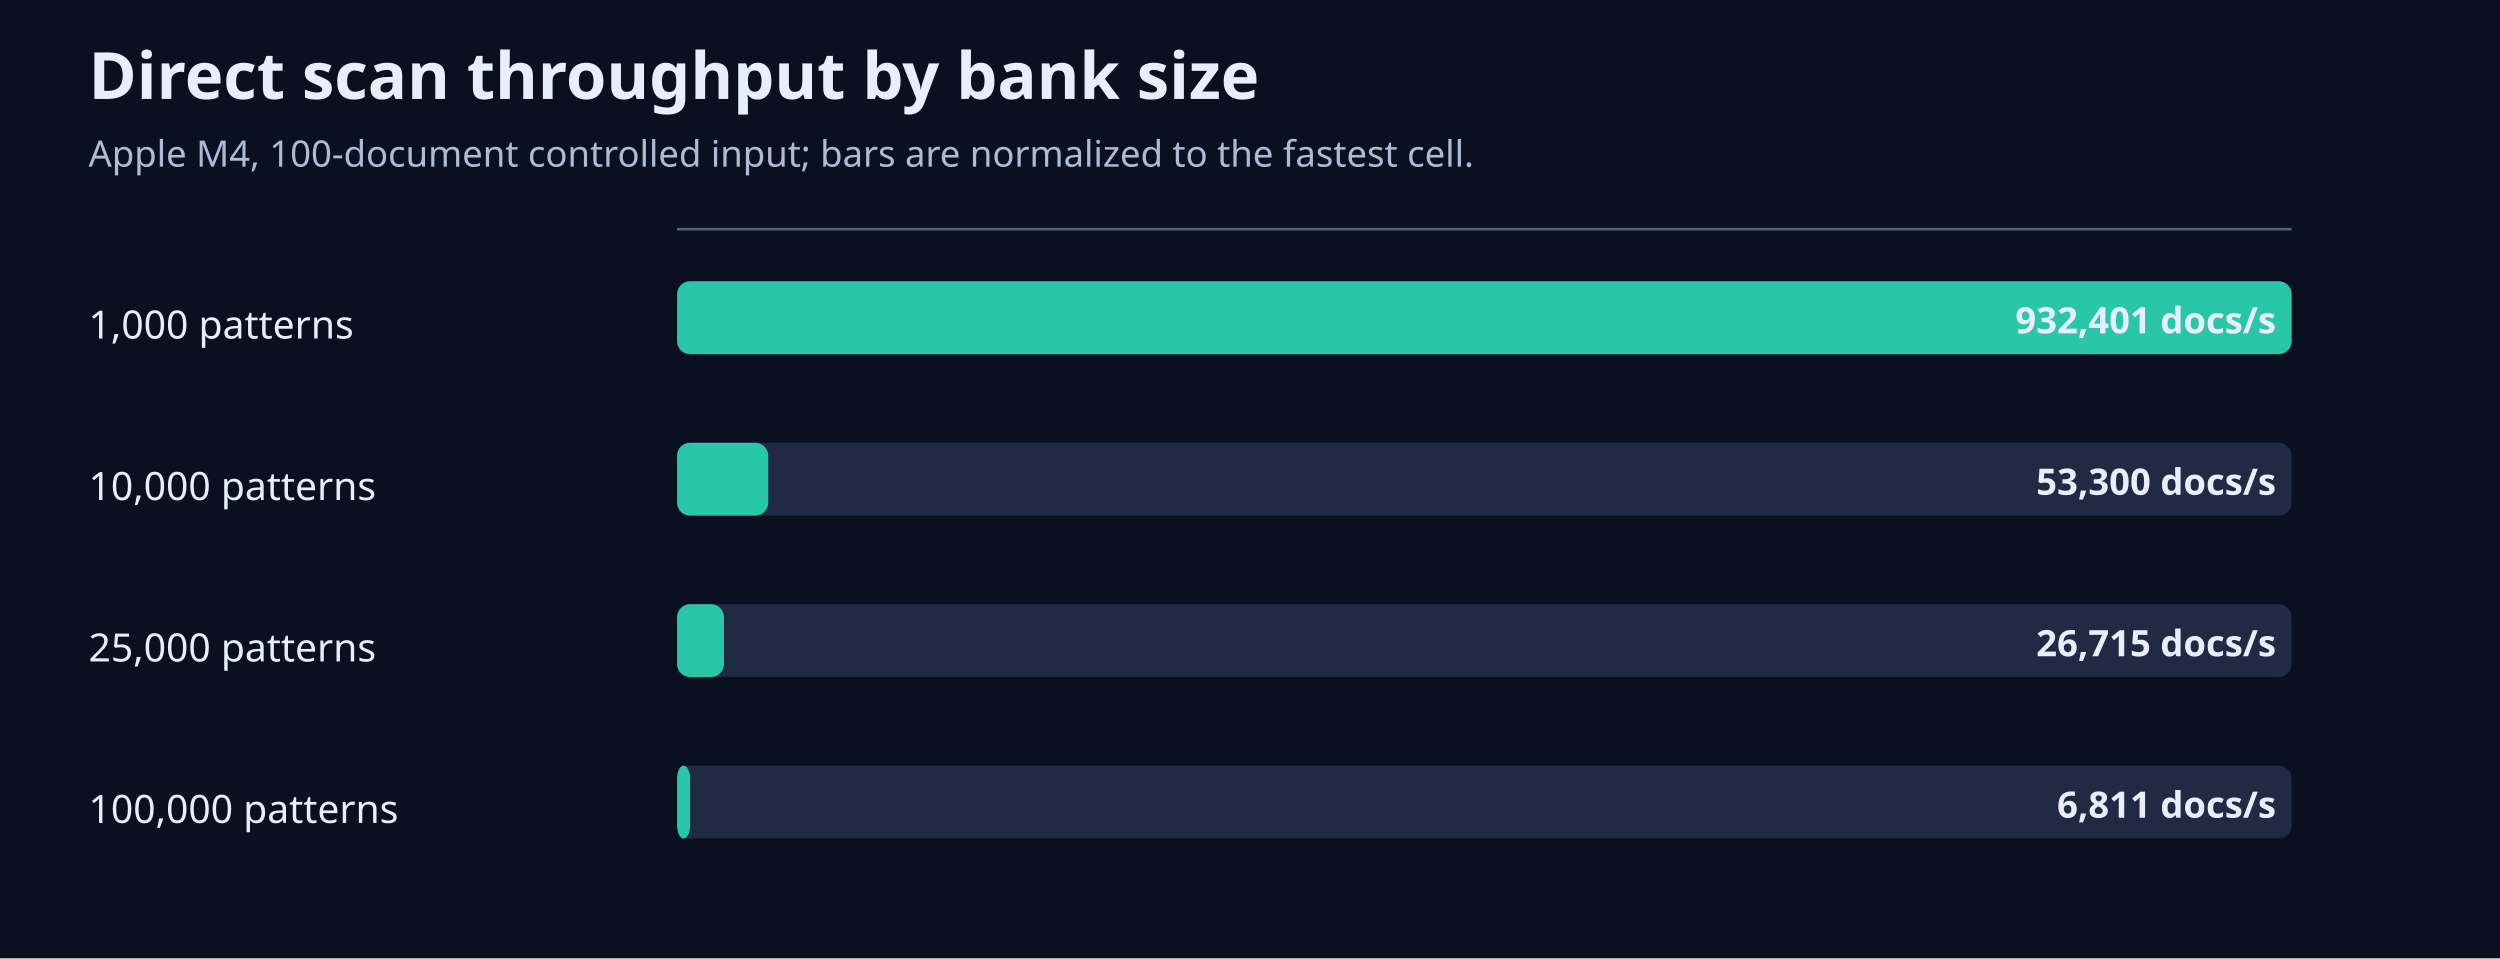
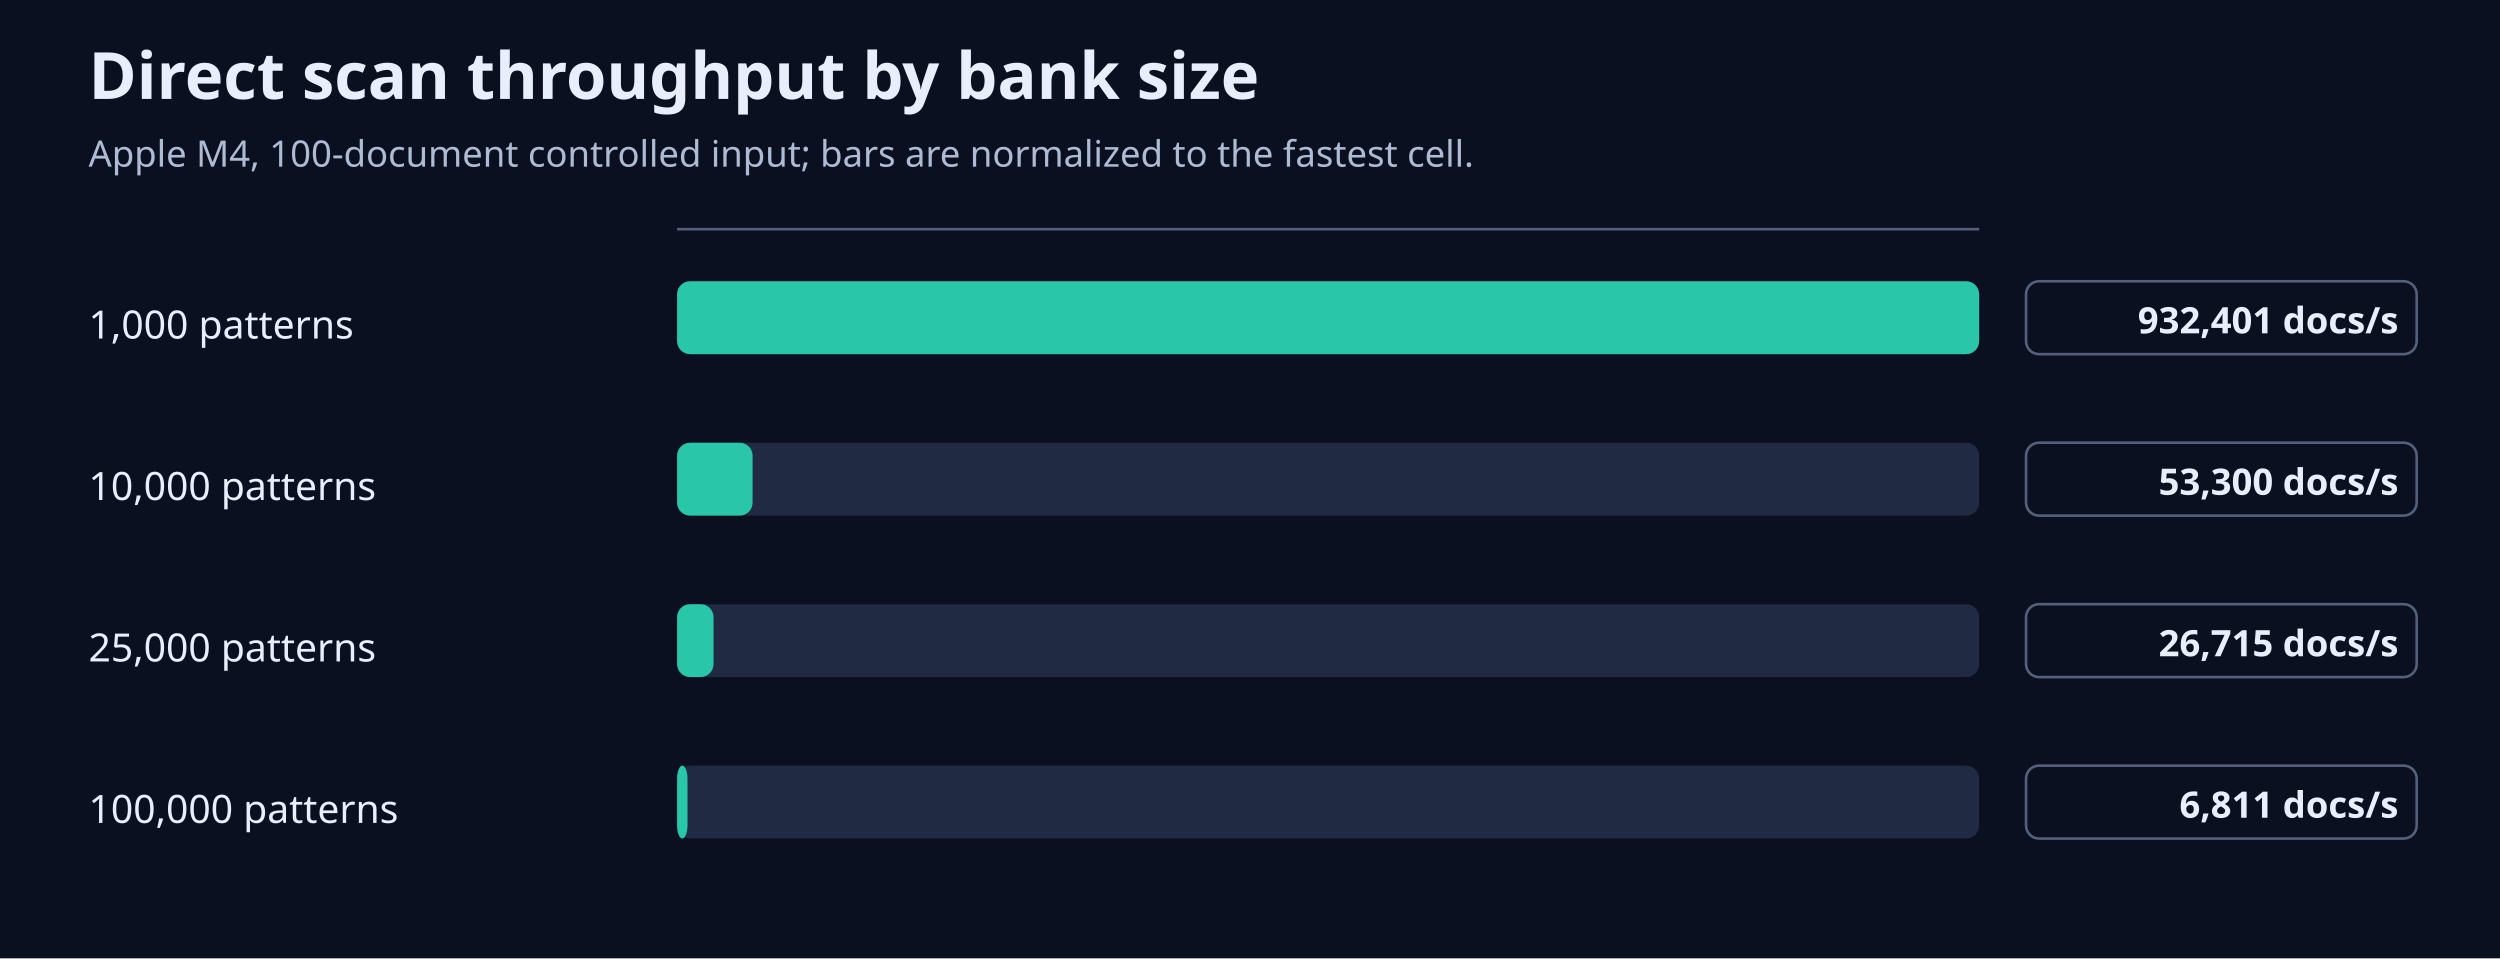
<svg xmlns="http://www.w3.org/2000/svg" viewBox="0 0 960 368" role="img" aria-labelledby="title desc">
  <rect width="100%" height="100%" fill="#0b1020" />
-   <style>text{font-family:ui-sans-serif,system-ui,sans-serif;fill:#e8eefc}.title{font-size:25px;font-weight:700}.sub{font-size:14px;fill:#aebbd4}.label{font-size:15px}.value{font-size:14px;font-weight:700}.axis{stroke:#53617d;stroke-width:1}.threshold{stroke:#f7c948;stroke-width:3}</style>
+   <style>text{font-family:ui-sans-serif,system-ui,sans-serif;fill:#e8eefc}.title{font-size:25px;font-weight:700}.sub{font-size:14px;fill:#aebbd4}.label{font-size:15px}.value{font-size:14px;font-weight:700}.value-bg{fill:#0b1020;stroke:#53617d;stroke-width:1}.axis{stroke:#53617d;stroke-width:1}.threshold{stroke:#f7c948;stroke-width:3}</style>
  <text class="title" x="34" y="38">Direct scan throughput by bank size</text>
  <text class="sub" x="34" y="64">Apple M4, 100-document controlled input; bars are normalized to the fastest cell.</text>
-   <line class="axis" x1="260" y1="88" x2="880" y2="88" />
+   <line class="axis" x1="260" y1="88" x2="760" y2="88" />
  <text class="label" x="34" y="130">1,000 patterns</text>
-   <rect x="260" y="108" width="620" height="28" rx="5" fill="#202a42" />
-   <rect x="260" y="108" width="620" height="28" rx="5" fill="#29c7a9" />
-   <text class="value" x="874" y="128" text-anchor="end">932,401 docs/s</text>
+   <rect x="260" y="108" width="500" height="28" rx="5" fill="#202a42" />
+   <rect x="260" y="108" width="500" height="28" rx="5" fill="#29c7a9" />
+   <rect class="value-bg" x="778" y="108" width="150" height="28" rx="5" />
+   <text class="value" x="921" y="128" text-anchor="end">932,401 docs/s</text>
  <text class="label" x="34" y="192">10,000 patterns</text>
-   <rect x="260" y="170" width="620" height="28" rx="5" fill="#202a42" />
-   <rect x="260" y="170" width="35" height="28" rx="5" fill="#29c7a9" />
-   <text class="value" x="874" y="190" text-anchor="end">53,300 docs/s</text>
+   <rect x="260" y="170" width="500" height="28" rx="5" fill="#202a42" />
+   <rect x="260" y="170" width="29" height="28" rx="5" fill="#29c7a9" />
+   <rect class="value-bg" x="778" y="170" width="150" height="28" rx="5" />
+   <text class="value" x="921" y="190" text-anchor="end">53,300 docs/s</text>
  <text class="label" x="34" y="254">25,000 patterns</text>
-   <rect x="260" y="232" width="620" height="28" rx="5" fill="#202a42" />
-   <rect x="260" y="232" width="18" height="28" rx="5" fill="#29c7a9" />
-   <text class="value" x="874" y="252" text-anchor="end">26,715 docs/s</text>
+   <rect x="260" y="232" width="500" height="28" rx="5" fill="#202a42" />
+   <rect x="260" y="232" width="14" height="28" rx="5" fill="#29c7a9" />
+   <rect class="value-bg" x="778" y="232" width="150" height="28" rx="5" />
+   <text class="value" x="921" y="252" text-anchor="end">26,715 docs/s</text>
  <text class="label" x="34" y="316">100,000 patterns</text>
-   <rect x="260" y="294" width="620" height="28" rx="5" fill="#202a42" />
-   <rect x="260" y="294" width="5" height="28" rx="5" fill="#29c7a9" />
-   <text class="value" x="874" y="314" text-anchor="end">6,811 docs/s</text>
+   <rect x="260" y="294" width="500" height="28" rx="5" fill="#202a42" />
+   <rect x="260" y="294" width="4" height="28" rx="5" fill="#29c7a9" />
+   <rect class="value-bg" x="778" y="294" width="150" height="28" rx="5" />
+   <text class="value" x="921" y="314" text-anchor="end">6,811 docs/s</text>
</svg>
